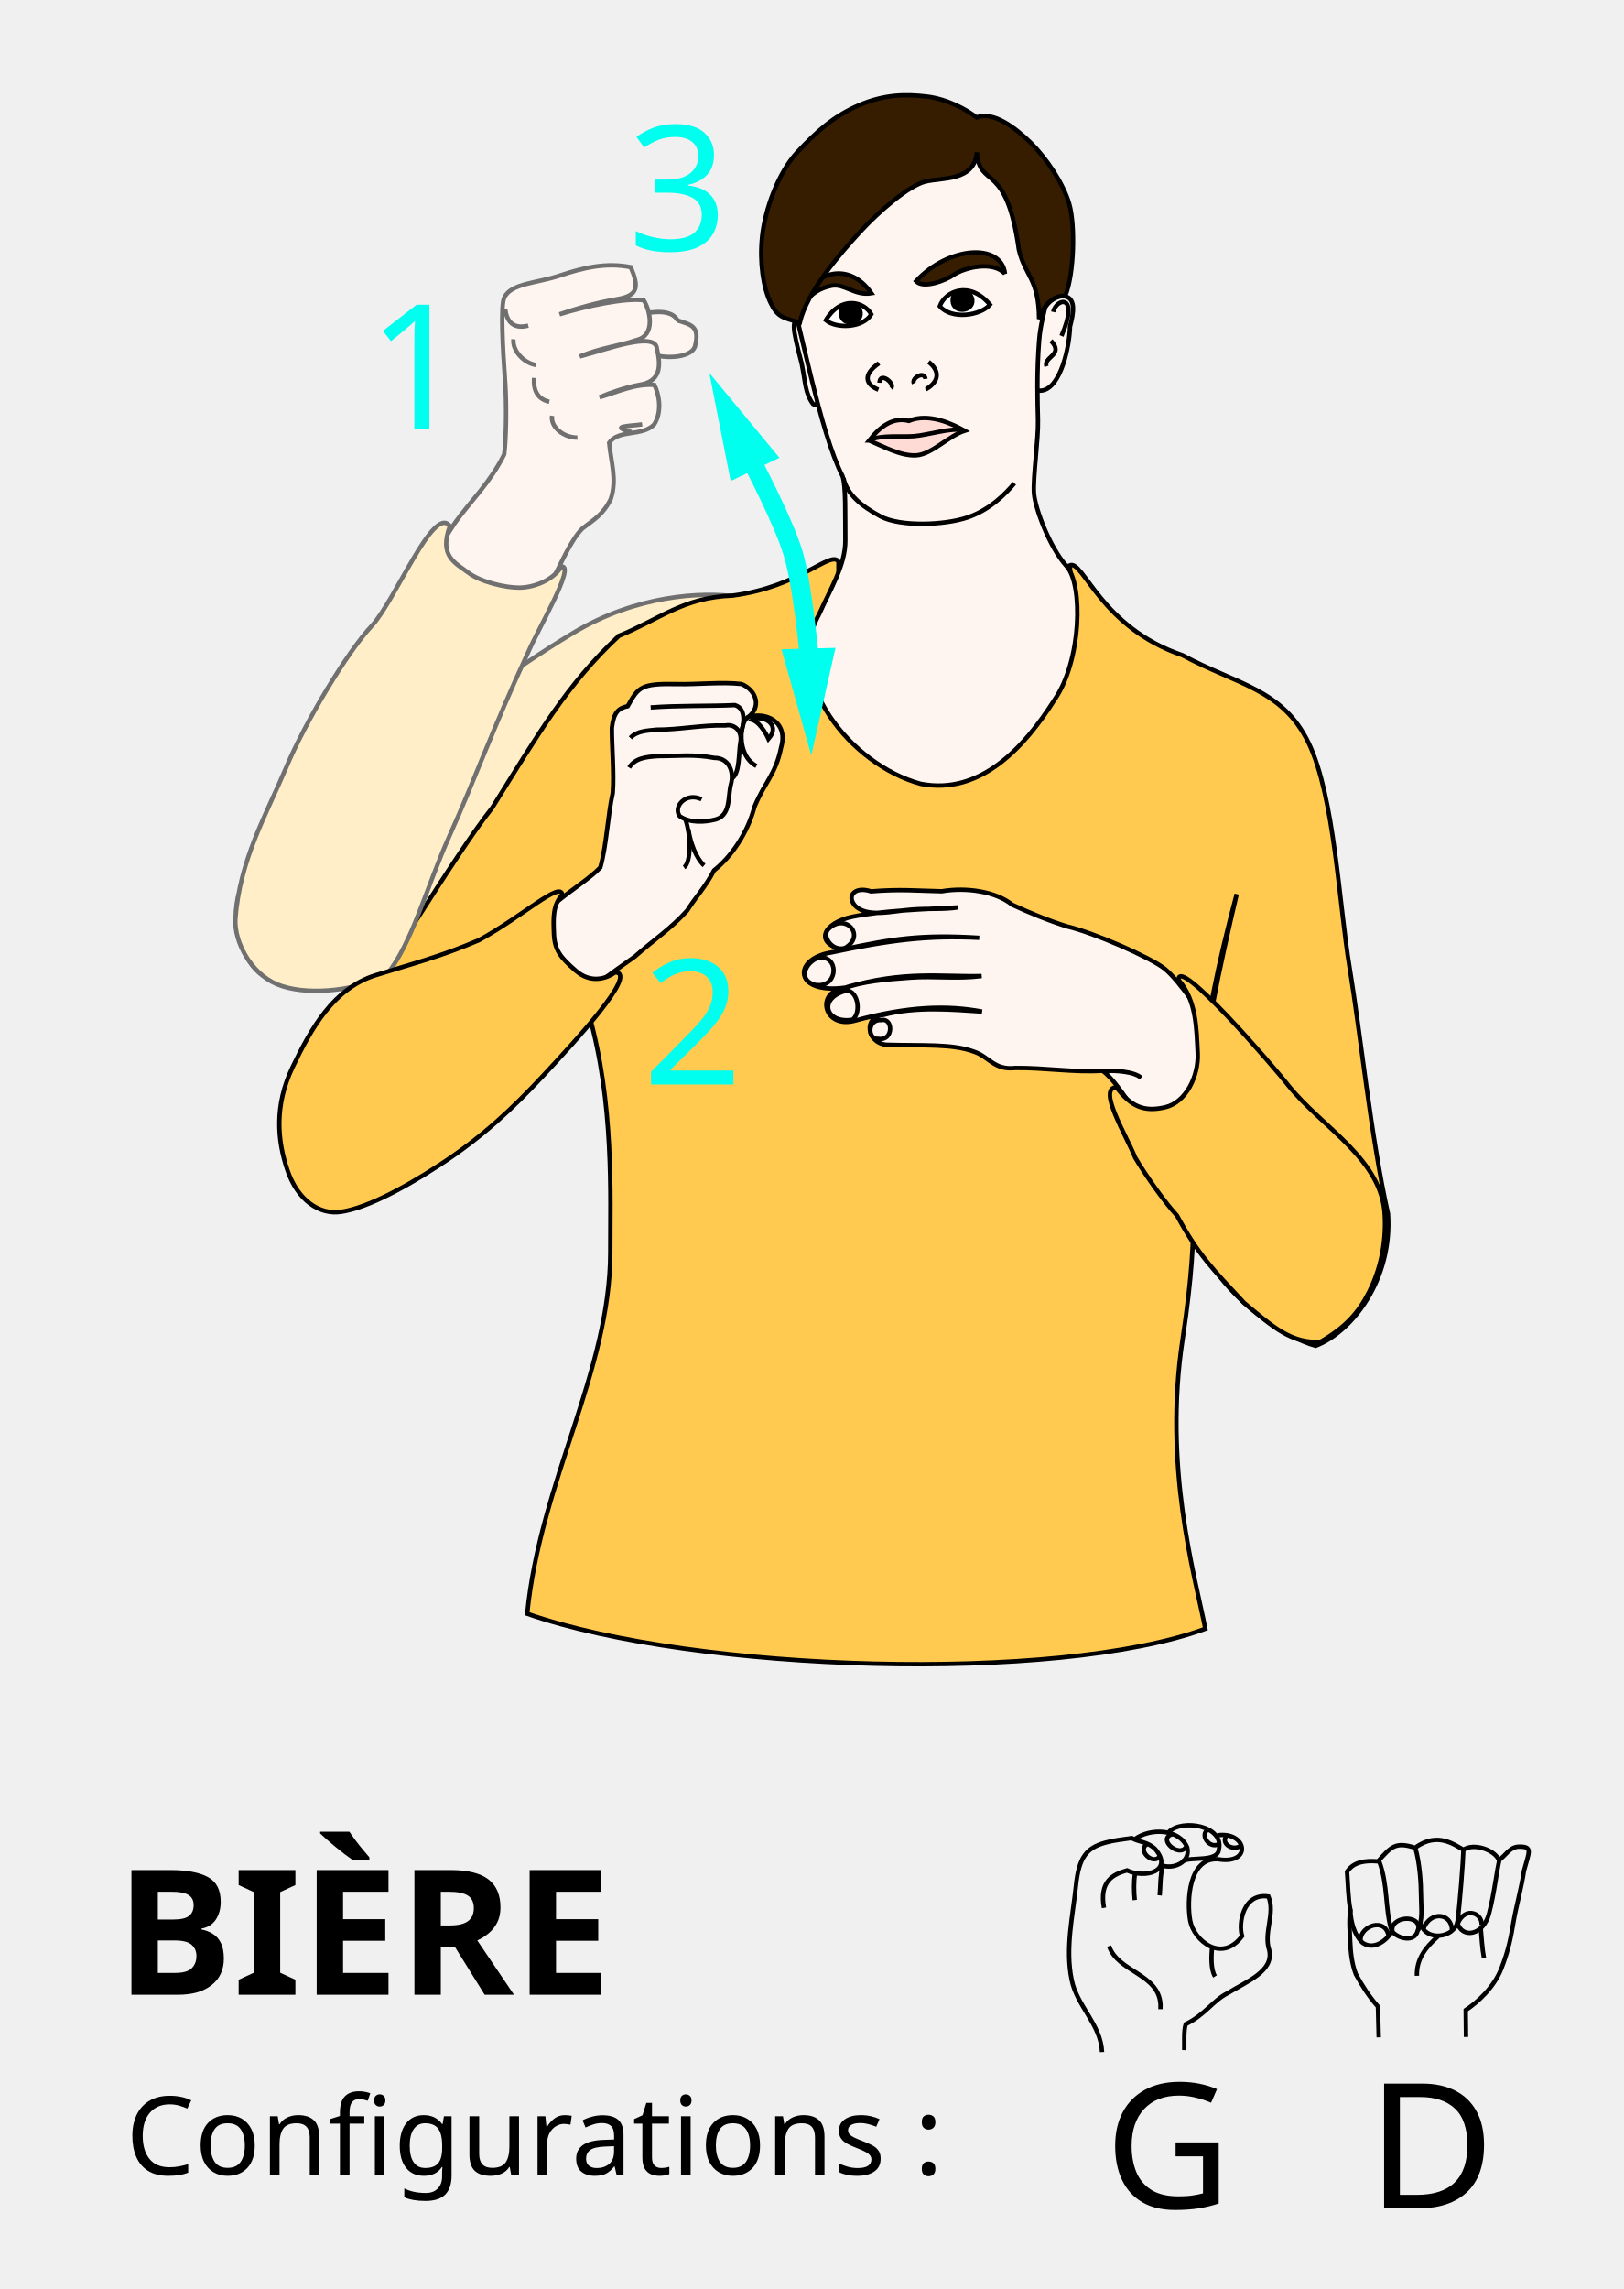
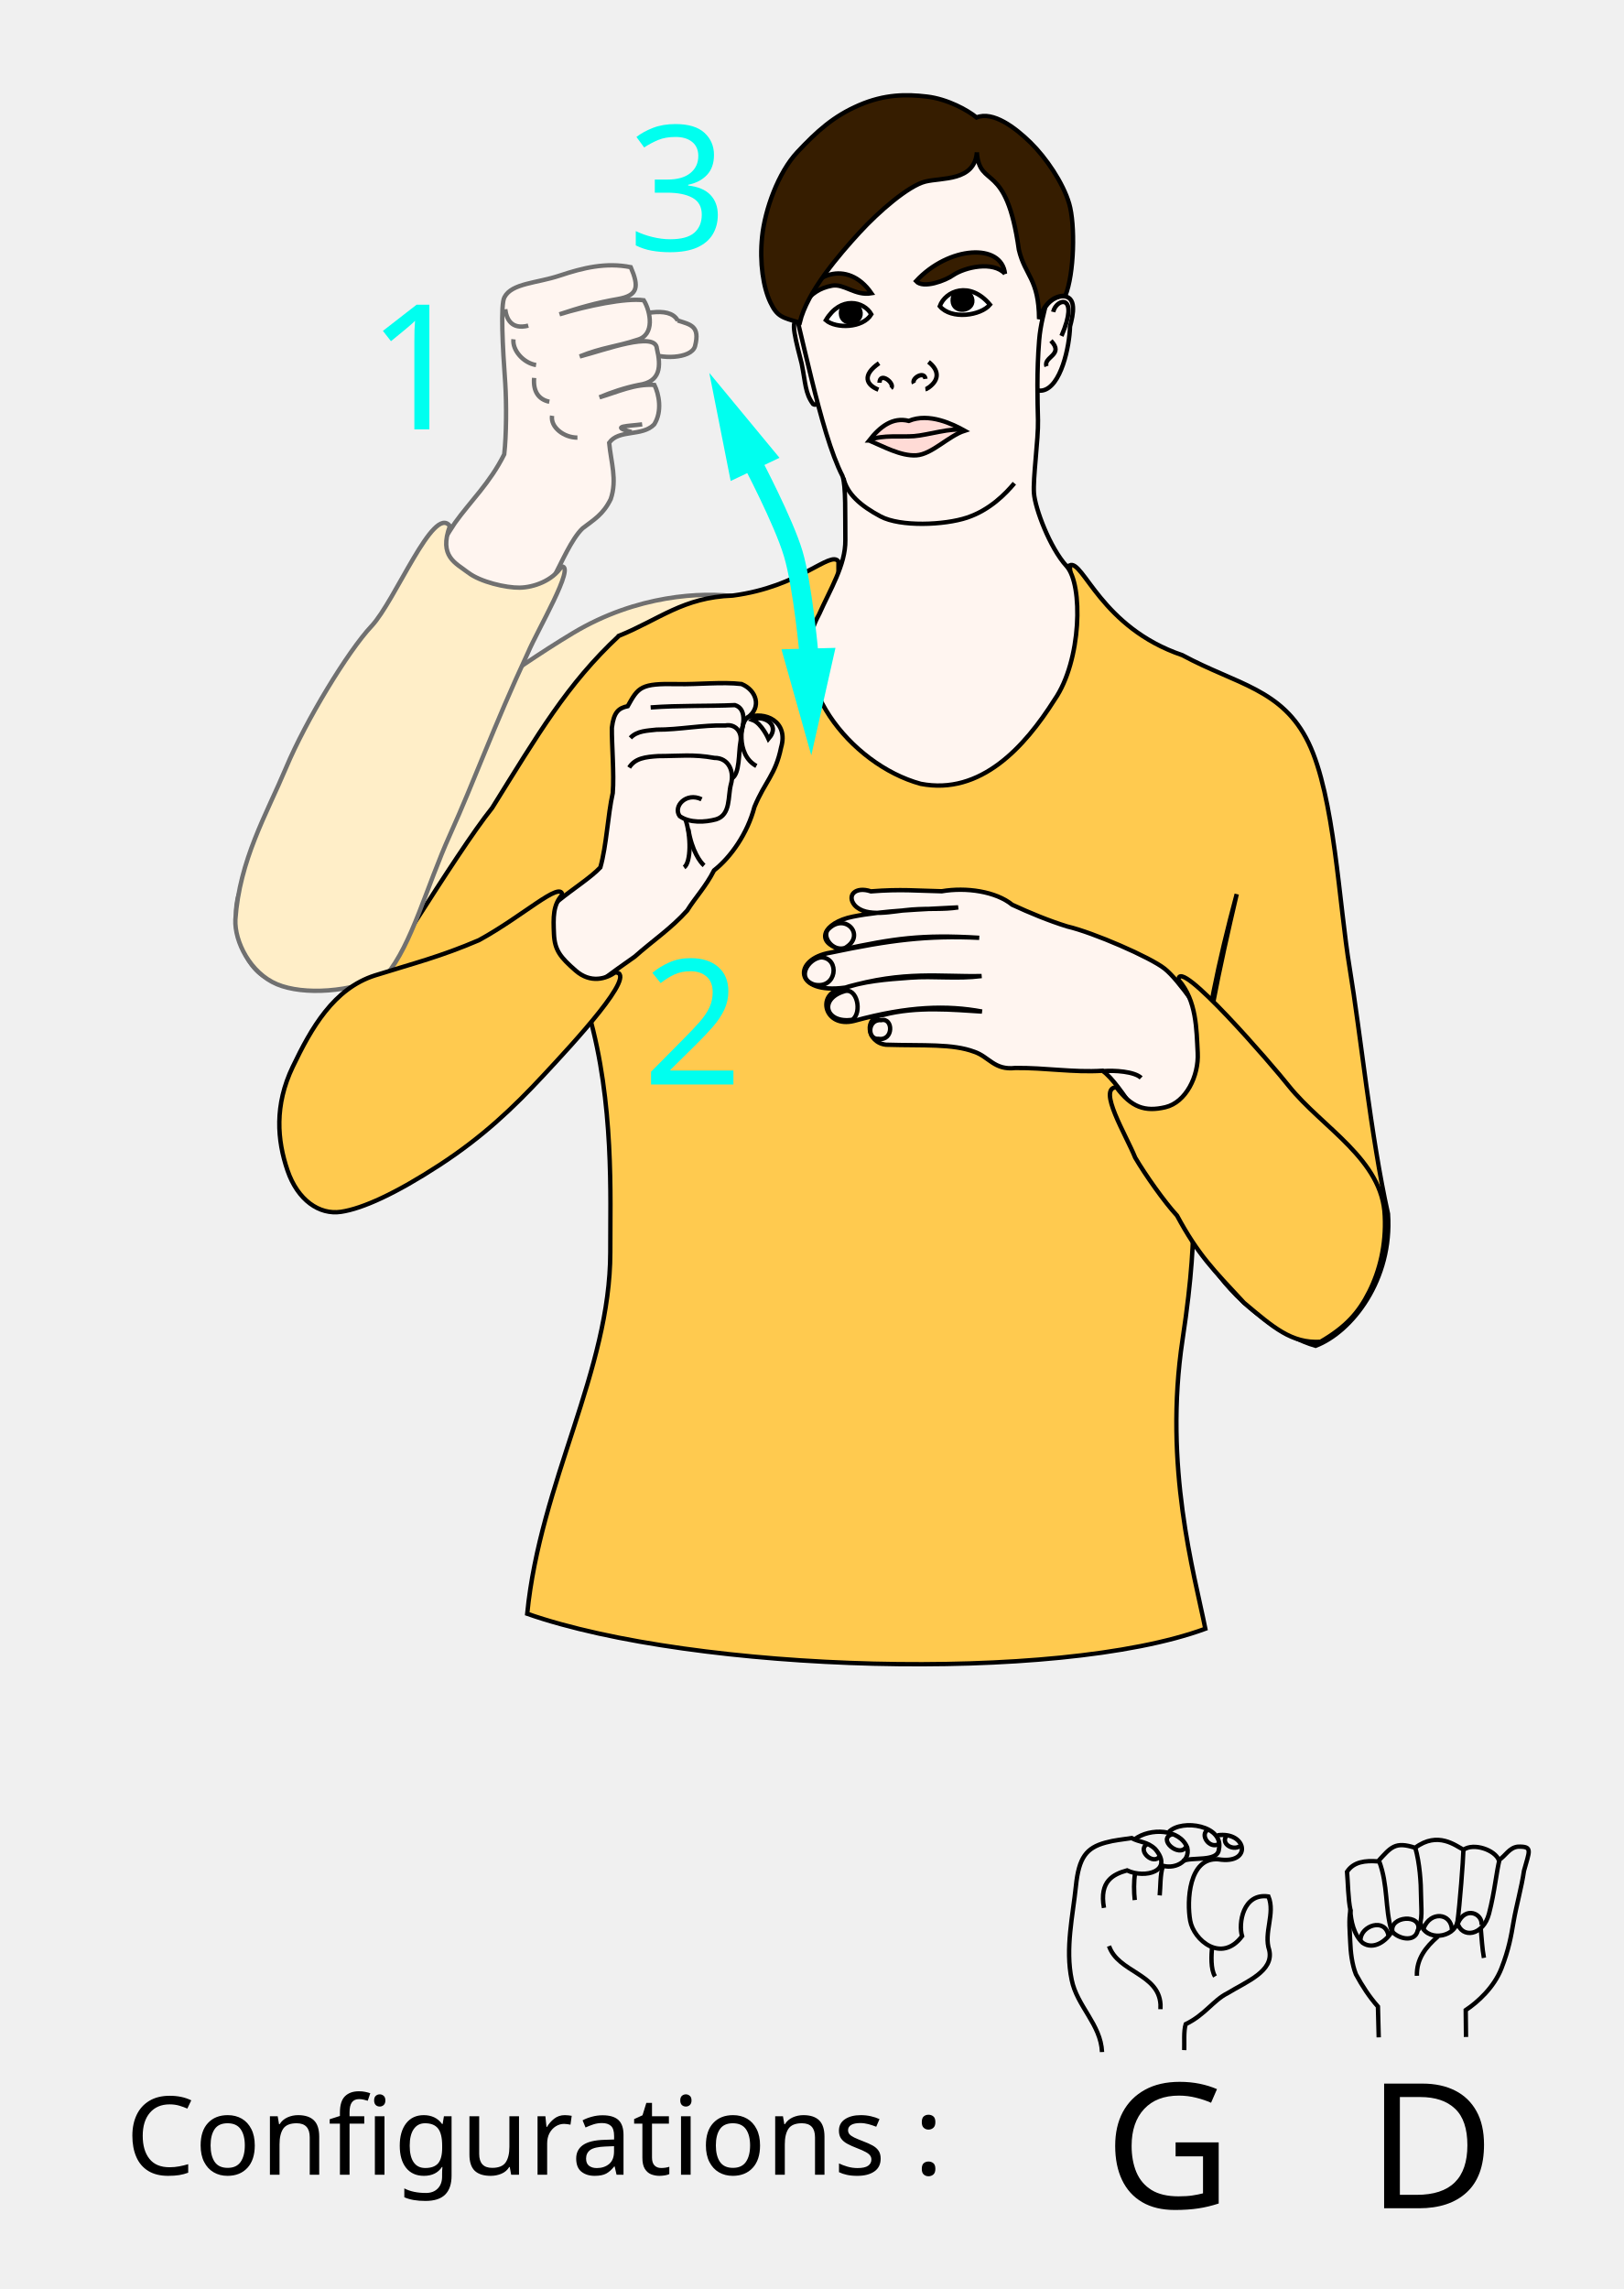
<svg xmlns="http://www.w3.org/2000/svg" width="105mm" height="148mm" viewBox="0 0 372.047 524.409" id="svg5316" version="1.1">
  <defs id="defs5318" />
  <g id="layer1" transform="translate(0,-527.9528)">
    <path id="path4870" d="m 131.334,672.958 c -14.632,8.758 -32.752,22.582 -46.223,31.695 -13.471,9.113 -24.714,13.809 -29.948,27.134 -2.672,5.583 -0.251,16.604 5.539,19.96 8.096,4.718 17.881,3.041 26.534,0.251 18.957,-7.726 31.867,-24.194 45.438,-38.774 7.422,-8.131 15.784,-15.297 23.539,-23.096 6.941,-6.697 12.859,-14.398 12.598,-25.501 -7.948,-1.091 -22.845,-0.427 -37.477,8.331 z" style="display:inline;fill:#ffeec8;fill-opacity:1;fill-rule:evenodd;stroke:#707070;stroke-width:1;stroke-linecap:butt;stroke-linejoin:miter;stroke-miterlimit:4;stroke-dasharray:none;stroke-opacity:1" />
    <path id="path4872" d="m 141.813,673.626 c 9.31,-3.773 14.701,-8.825 26.07,-9.223 15.553,-2.034 22.434,-10.443 24.242,-7.804 -0.492,21.407 14.825,31.628 25.709,31.303 10.884,-0.325 29.793,-8.647 27.283,-30.438 3.085,-1.374 7.098,14.255 25.809,20.592 12.387,6.696 22.931,7.708 28.901,20.054 5.97,12.345 6.96,36.732 9.439,51.658 2.479,14.926 4.806,38.389 8.776,56.262 1.043,15.066 -8.229,27.047 -16.584,30.249 -6.821,-1.907 -17.296,-8.905 -23.24,-17.681 -5.042,-12.929 -4.395,-19.752 -4.021,-34.347 1.372,-17.002 5.327,-35.012 9.183,-51.458 -4.293,16.007 -6.87,28.561 -8.794,44.361 -2.458,25.554 0.795,28.56 -3.616,57.667 -4.412,29.107 2.677,53.588 5.22,66.277 -33.96,12.494 -116.884,9.995 -155.388,-3.434 2.996,-30.231 19.018,-55.608 19.039,-82.808 -0.035,-12.821 0.92,-34.147 -4.949,-54.747 -5.747,7.527 -14.641,16.939 -24.641,24.026 -9.999,7.087 -22.047,23.169 -35.414,20.376 -13.367,-2.794 -7.568,-24.871 1.552,-36.74 9.167,-12.635 27.825,-44.041 36.382,-54.733 10.574,-16.965 17.181,-28.348 29.042,-39.411 z" style="display:inline;opacity:1;fill:#ffca4f;fill-opacity:1;fill-rule:evenodd;stroke:#000000;stroke-width:1;stroke-linecap:butt;stroke-linejoin:miter;stroke-miterlimit:4;stroke-dasharray:none;stroke-opacity:1" />
    <path id="path4874" d="m 282.284,770.956 c 5.734,10.502 -5.752,25.875 -14.757,21.253 -4,-2.943 -10.485,-15.851 -14.889,-18.945 -6.755,0.423 -13.043,-0.708 -19.994,-0.641 -4.809,0.559 -6.018,-2.567 -9.393,-3.708 -5.033,-1.88 -11.448,-1.356 -20.233,-1.618 -4.426,-0.485 -5.233,-6.374 -0.633,-6.821 7.649,-2.01 16.08,-1.185 22.623,-0.777 -7.88,-1.471 -16.824,-1.298 -29.319,2.145 -6.741,1.683 -8.657,-6.094 -3.049,-7.302 5.355,-1.836 10.251,-2.198 15.95,-2.611 5.481,-0.408 10.622,0.362 16.329,-0.367 -9.33,0.219 -17.747,-1.32 -31.218,2.642 -11.891,1.659 -12.122,-6.61 -3.329,-8.017 13.607,-2.862 22.025,-3.947 34.01,-3.385 -13.411,-0.827 -19.673,0.204 -31.375,2.682 -6.487,-1.478 -4.439,-6.148 2.419,-7.534 6.858,-1.386 15.911,-1.67 24.13,-2.12 -3.445,0.539 -6.264,0.182 -10.603,0.494 -4.339,0.312 -10.4,2.017 -13.127,-0.998 -1.838,-2.229 0.147,-4.364 3.741,-3.165 6.912,-0.55 10.539,-0.131 16.223,-0.022 5.594,-0.963 12.389,0.03 16.149,3.089 3.977,1.846 8.416,3.676 12.598,4.972 6.006,1.399 19.061,7.082 22.306,9.663 3.245,2.581 8.58,10.325 15.442,21.09 z" style="display:inline;fill:#fff5f0;fill-opacity:1;fill-rule:evenodd;stroke:#000000;stroke-width:1;stroke-linecap:butt;stroke-linejoin:miter;stroke-miterlimit:4;stroke-dasharray:none;stroke-opacity:1" />
    <path id="path4877" d="m 270.06,752.458 c 4.145,4.732 4.097,11.342 4.38,16.686 0.283,5.345 -2.719,11.365 -7.403,12.467 -4.684,1.101 -7.769,0.07 -11.229,-4.576 -4.42,0.191 2.235,10.978 4.308,16.129 2.282,3.891 6.682,10.141 9.587,13.285 4.824,8.938 8.226,12.316 15.329,19.954 6.712,5.645 10.885,9.337 17.538,8.958 5.751,-3.337 8.726,-6.621 11.158,-11.462 2.431,-4.841 3.895,-10.738 3.579,-17.346 -0.477,-12.974 -14.296,-20.212 -21.985,-29.795 -3.613,-4.599 -25.554,-30.031 -25.261,-24.299 z" style="display:inline;fill:#ffca4f;fill-opacity:1;fill-rule:evenodd;stroke:#000000;stroke-width:1;stroke-linecap:butt;stroke-linejoin:miter;stroke-miterlimit:4;stroke-dasharray:none;stroke-opacity:1" />
    <path id="path4879" d="m 155.281,601.371 c 2.939,0.967 5.182,1.212 3.973,5.909 -0.868,2.951 -8.18,3.034 -10.929,1.282 -2.422,-1.564 -4.524,-4.885 -5.442,-7.57 3.001,-0.789 10.41,-3.277 12.398,0.38 z" style="display:inline;fill:#fff5f0;fill-opacity:1;fill-rule:evenodd;stroke:#707070;stroke-width:1;stroke-linecap:butt;stroke-linejoin:miter;stroke-miterlimit:4;stroke-dasharray:none;stroke-opacity:1" />
    <path id="path4881" d="m 104.23,647.765 c 3.513,-4.925 8.048,-9.16 11.308,-15.731 0.505,-4.401 0.526,-11.727 0.237,-16.252 -0.585,-8.026 -1.126,-18.154 -0.179,-19.755 1.704,-3.214 7.384,-3.175 12.666,-4.942 5.282,-1.766 10.546,-3.059 16.27,-1.924 1.881,4.394 1.767,6.49 -2.98,7.304 -4.909,0.845 -8.954,2.019 -13.352,3.494 6.228,-1.92 15.164,-3.798 19.308,-3.218 1.572,2.56 2.646,8.021 -1.563,9.088 -4.631,1.545 -7.962,1.693 -13.096,3.784 5.803,-1.495 17.394,-5.87 17.668,-1.806 0.971,4.063 0.889,7.634 -4.168,8.332 -3.078,0.611 -6.386,1.722 -8.977,2.833 4.235,-1.233 8.087,-3.135 12.577,-2.83 1.03,2.066 1.859,6.03 -0.055,9.051 -2.788,2.849 -8.111,1.061 -10.31,4.202 0.393,4.369 1.872,8.461 0.36,12.889 -1.739,3.557 -3.835,4.7 -6.442,6.703 -2.542,2.418 -4.889,7.987 -6.602,11.188 -1.624,2.893 -5.435,10.474 -6.758,13.507 -5.658,0.833 -19.102,-3.709 -25.747,-8.732 2.391,-4.741 6.534,-12.227 9.837,-17.187 z" style="display:inline;fill:#fff5f0;fill-opacity:1;fill-rule:evenodd;stroke:#707070;stroke-width:1;stroke-linecap:butt;stroke-linejoin:miter;stroke-miterlimit:4;stroke-dasharray:none;stroke-opacity:1" />
    <path id="path4883" d="m 107.246,659.111 c 2.826,2.173 8.674,3.522 11.832,3.473 3.158,-0.049 7.492,-1.552 9.609,-4.842 3.254,-0.296 -5.512,14.544 -7.71,19.74 -7.87,16.901 -12.353,29.512 -17.813,41.576 -5.459,12.064 -8.715,25.189 -14.742,32.409 -7.994,3.823 -18.828,4.529 -24.944,1.979 -6.117,-2.551 -9.765,-9.779 -9.543,-14.832 0.951,-13.659 7.129,-24.112 11.639,-34.84 4.51,-10.728 14.108,-26.577 19.565,-32.393 5.457,-5.816 14.197,-27.947 17.946,-22.908 -2.572,6.989 1.336,8.464 4.162,10.637 z" style="display:inline;opacity:1;fill:#ffeec8;fill-opacity:1;fill-rule:evenodd;stroke:#707070;stroke-width:1;stroke-linecap:butt;stroke-linejoin:miter;stroke-miterlimit:4;stroke-dasharray:none;stroke-opacity:1" />
    <path id="path4885" d="m 115.775,598.799 c 0.263,2.225 1.404,4.748 5.274,3.754" style="display:inline;fill:none;fill-rule:evenodd;stroke:#707070;stroke-width:1;stroke-linecap:butt;stroke-linejoin:miter;stroke-miterlimit:4;stroke-dasharray:none;stroke-opacity:1" />
    <path id="path4887" d="m 117.652,605.682 c -0.287,2.482 2.251,5.427 5.185,5.9" style="display:inline;fill:none;fill-rule:evenodd;stroke:#707070;stroke-width:1;stroke-linecap:butt;stroke-linejoin:miter;stroke-miterlimit:4;stroke-dasharray:none;stroke-opacity:1" />
    <path id="path4889" d="m 122.39,614.531 c -0.273,3.124 1.059,4.96 3.486,5.453" style="display:inline;fill:none;fill-rule:evenodd;stroke:#707070;stroke-width:1;stroke-linecap:butt;stroke-linejoin:miter;stroke-miterlimit:4;stroke-dasharray:none;stroke-opacity:1" />
    <path id="path4891" d="m 126.502,623.202 c -0.414,2.612 2.714,5.027 5.81,5.006" style="display:inline;fill:none;fill-rule:evenodd;stroke:#707070;stroke-width:1;stroke-linecap:butt;stroke-linejoin:miter;stroke-miterlimit:4;stroke-dasharray:none;stroke-opacity:1" />
    <path id="path4893" d="m 144.726,626.935 c -5.382,-1.377 -0.478,-1.359 2.424,-1.766" style="display:inline;fill:none;fill-rule:evenodd;stroke:#707070;stroke-width:1;stroke-linecap:butt;stroke-linejoin:miter;stroke-miterlimit:4;stroke-dasharray:none;stroke-opacity:1" />
    <path id="path4895" d="m 188.18,747.273 c 4.353,0.201 3.59,7.388 -1.609,6.257 -4.278,-1.401 -1.354,-5.98 1.609,-6.257 z" style="display:inline;fill:#fff5f0;fill-opacity:1;fill-rule:evenodd;stroke:#000000;stroke-width:1;stroke-linecap:butt;stroke-linejoin:miter;stroke-miterlimit:4;stroke-dasharray:none;stroke-opacity:1" />
    <path id="path4897" d="m 193.454,755.05 c 2.925,-0.961 4.152,4.824 1.877,6.525 -6.173,0.95 -7.81,-4.742 -1.877,-6.525 z" style="display:inline;fill:#fff5f0;fill-opacity:1;fill-rule:evenodd;stroke:#000000;stroke-width:1;stroke-linecap:butt;stroke-linejoin:miter;stroke-miterlimit:4;stroke-dasharray:none;stroke-opacity:1" />
    <path id="path4899" d="m 201.946,761.665 c 2.746,-0.598 2.846,4.79 -0.626,4.291 -2.663,0.22 -2.616,-4.556 0.626,-4.291 z" style="display:inline;fill:#fff5f0;fill-opacity:1;fill-rule:evenodd;stroke:#000000;stroke-width:1;stroke-linecap:butt;stroke-linejoin:miter;stroke-miterlimit:4;stroke-dasharray:none;stroke-opacity:1" />
    <path id="path4901" d="m 193.633,745.128 c -2.945,0.945 -5.493,-2.801 -3.754,-4.38 3.863,-3.776 8.614,1.589 3.754,4.38 z" style="display:inline;fill:#fff5f0;fill-opacity:1;fill-rule:evenodd;stroke:#000000;stroke-width:1;stroke-linecap:butt;stroke-linejoin:miter;stroke-miterlimit:4;stroke-dasharray:none;stroke-opacity:1" />
    <path id="path4903" d="m 252.645,773.354 c 2.778,-0.23 7.308,0.078 8.834,1.54" style="display:inline;fill:none;fill-rule:evenodd;stroke:#000000;stroke-width:1;stroke-linecap:butt;stroke-linejoin:miter;stroke-miterlimit:4;stroke-dasharray:none;stroke-opacity:1" />
    <path id="path4905" d="m 183.264,601.928 c -2.753,-2.1 -0.557,5.31 0.433,9.336 0.897,4.466 0.785,6.794 2.606,9.256 2.365,1.455 0.426,-8.171 0.894,-5.9 -0.579,-4.678 -1.689,-9.209 -3.933,-12.693 z" style="display:inline;fill:#fff5f0;fill-opacity:1;fill-rule:evenodd;stroke:#000000;stroke-width:1;stroke-linecap:butt;stroke-linejoin:miter;stroke-miterlimit:4;stroke-dasharray:none;stroke-opacity:1" />
    <path id="path4907" d="m 236.718,605.324 c 1.203,-3.966 2.398,-8.9 6.593,-9.519 3.591,-0.087 2.584,4.252 1.873,6.949 -0.111,4.489 -2.068,13.927 -6.355,14.663 -4.287,0.737 -3.096,-9.211 -2.111,-12.094 z" style="display:inline;fill:#fff5f0;fill-opacity:1;fill-rule:evenodd;stroke:#000000;stroke-width:1;stroke-linecap:butt;stroke-linejoin:miter;stroke-miterlimit:4;stroke-dasharray:none;stroke-opacity:1" />
    <path id="path4909" d="m 187.658,668.76 c -8.314,14.782 7.15,34.369 23.308,38.766 13.729,2.672 23.823,-8.43 30.678,-19.279 6.173,-8.915 6.589,-26.38 2.74,-30.604 -3.849,-4.224 -7.191,-13.192 -7.461,-16.661 -0.271,-3.468 1.022,-12.366 0.919,-16.761 -0.103,-4.396 -0.322,-11.018 0.271,-18.337 0.593,-7.318 3.527,-11.414 3.481,-23.372 -0.046,-11.958 -7.646,-30.384 -32.925,-28.551 -25.279,1.833 -32.572,23.619 -28.802,36.347 3.77,12.728 7.965,36.569 13.189,46.717 0.802,2.252 0.577,9.011 0.644,14.688 0.068,5.677 -3.507,11.321 -6.043,17.048 z" style="display:inline;fill:#fff5f0;fill-opacity:1;fill-rule:evenodd;stroke:#000000;stroke-width:1;stroke-linecap:butt;stroke-linejoin:miter;stroke-miterlimit:4;stroke-dasharray:none;stroke-opacity:1" />
    <path id="path4915" d="m 184.255,597.375 c 1.75,-2.153 3.507,-3.409 6.335,-3.967 2.828,-0.559 5.34,2.382 9.086,1.731 -5.539,-8.051 -14.378,-4.177 -15.421,2.237 z" style="display:inline;fill:#361d00;fill-opacity:1;fill-rule:evenodd;stroke:#000000;stroke-width:1;stroke-linecap:butt;stroke-linejoin:miter;stroke-miterlimit:4;stroke-dasharray:none;stroke-opacity:1" />
    <path id="path4911" d="m 223.835,562.851 c -0.515,6.698 -8.012,5.746 -11.823,6.704 -3.811,0.958 -10.6,6.785 -15.12,11.72 -4.52,4.936 -11.961,13.508 -13.634,20.584 -4.048,-1.161 -5.163,-1.32 -6.751,-4.666 -1.588,-3.346 -2.506,-8.995 -1.87,-15.075 0.636,-6.08 3.647,-14.614 8.09,-19.343 4.443,-4.729 8.246,-8.195 14.123,-10.727 5.878,-2.531 10.818,-2.527 15.555,-1.968 4.737,0.559 9.369,3.139 11.362,4.782 3.77,-1.525 8.875,2.32 12.397,5.782 3.522,3.461 7.415,9.159 8.829,13.972 1.414,4.813 1.157,16.073 -0.889,21.101 -2.561,-0.105 -4.828,1.744 -6.015,5.332 -0.056,-9.279 -3.186,-9.815 -4.627,-15.886 -2.895,-20.664 -8.959,-13.7 -9.627,-22.311 z" style="display:inline;fill:#361d00;fill-opacity:1;fill-rule:evenodd;stroke:#000000;stroke-width:1;stroke-linecap:butt;stroke-linejoin:miter;stroke-miterlimit:4;stroke-dasharray:none;stroke-opacity:1" />
    <path id="path4913" d="m 230.282,590.665 c -2.698,-2.953 -9.129,-1.549 -11.956,0.367 -1.618,1.161 -6.771,3.167 -8.424,1.332 7.474,-8.068 19.601,-8.804 20.381,-1.698 z" style="display:inline;fill:#361d00;fill-opacity:1;fill-rule:evenodd;stroke:#000000;stroke-width:1;stroke-linecap:butt;stroke-linejoin:miter;stroke-miterlimit:4;stroke-dasharray:none;stroke-opacity:1" />
    <path id="path4917" d="m 215.339,598.099 c 1.271,-3.49 6.841,-5.901 11.498,-0.352 -2.111,2.525 -8.851,3.516 -11.498,0.352 z" style="display:inline;fill:#ffffff;fill-opacity:1;fill-rule:evenodd;stroke:#000000;stroke-width:1;stroke-linecap:butt;stroke-linejoin:miter;stroke-miterlimit:4;stroke-dasharray:none;stroke-opacity:1" />
    <path id="path4919" d="m 218.291,596.83 c 0.064,3.037 4.733,2.532 4.503,-0.113 -0.23,-2.644 -4.567,-2.925 -4.503,0.113 z" style="display:inline;fill:#000000;fill-opacity:1;fill-rule:evenodd;stroke:#000000;stroke-width:1;stroke-linecap:butt;stroke-linejoin:miter;stroke-miterlimit:4;stroke-dasharray:none;stroke-opacity:1" />
    <path id="path4921" d="m 201.425,611.161 c -4.006,2.783 -2.901,4.989 -0.148,6.068" style="display:inline;fill:none;fill-rule:evenodd;stroke:#000000;stroke-width:1;stroke-linecap:butt;stroke-linejoin:miter;stroke-miterlimit:4;stroke-dasharray:none;stroke-opacity:1" />
    <path id="path4923" d="m 212.762,610.866 c 2.308,1.794 2.667,3.997 0,5.9 -0.267,0.034 -0.272,0.303 -0.715,0.358" style="display:inline;fill:none;fill-rule:evenodd;stroke:#000000;stroke-width:1;stroke-linecap:butt;stroke-linejoin:miter;stroke-miterlimit:4;stroke-dasharray:none;stroke-opacity:1" />
    <path id="path4925" d="m 201.53,615.641 c 0.059,-2.729 3.737,0.281 2.629,1.251" style="display:inline;fill:none;fill-rule:evenodd;stroke:#000000;stroke-width:1;stroke-linecap:butt;stroke-linejoin:miter;stroke-miterlimit:4;stroke-dasharray:none;stroke-opacity:1" />
    <path id="path4927" d="m 209.409,615.778 c -0.64,-1.152 2.391,-2.968 2.649,-1.02" style="display:inline;fill:none;fill-rule:evenodd;stroke:#000000;stroke-width:1;stroke-linecap:butt;stroke-linejoin:miter;stroke-miterlimit:4;stroke-dasharray:none;stroke-opacity:1" />
    <path id="path4929" d="m 199.153,628.871 c 2.483,-3.181 5.41,-5.424 9.087,-4.491 4.635,-1.94 10.124,0.759 12.8,2.252 -3.714,1.191 -7.486,5.401 -11.062,5.634 -3.576,0.233 -7.649,-2.081 -10.824,-3.395 z" style="display:inline;fill:#ffdbd6;fill-opacity:1;fill-rule:evenodd;stroke:#000000;stroke-width:1;stroke-linecap:butt;stroke-linejoin:miter;stroke-miterlimit:4;stroke-dasharray:none;stroke-opacity:1" />
    <path id="path4931" d="m 199.446,628.692 c 2.844,-1.126 6.915,-0.595 9.993,-0.818 3.078,-0.223 8.971,-2.081 11.023,-1.306" style="display:inline;fill:none;fill-rule:evenodd;stroke:#000000;stroke-width:1;stroke-linecap:butt;stroke-linejoin:miter;stroke-miterlimit:4;stroke-dasharray:none;stroke-opacity:1" />
    <path id="path4933" d="m 239.79,611.887 c -0.799,-2.208 4.172,-2.622 1.015,-5.871" style="display:inline;fill:#fff5f0;fill-opacity:1;fill-rule:evenodd;stroke:#000000;stroke-width:1;stroke-linecap:butt;stroke-linejoin:miter;stroke-miterlimit:4;stroke-dasharray:none;stroke-opacity:1" />
    <path id="path4935" d="m 193.275,637.467 c 0.776,3.645 3.967,6.386 8.492,8.797 4.525,2.411 14.627,2.018 19.844,0.268 5.217,-1.75 8.815,-5.466 10.816,-7.866" style="display:inline;fill:none;fill-rule:evenodd;stroke:#000000;stroke-width:1;stroke-linecap:butt;stroke-linejoin:miter;stroke-miterlimit:4;stroke-dasharray:none;stroke-opacity:1" />
    <path style="display:inline;fill:#ffffff;fill-opacity:1;fill-rule:evenodd;stroke:#000000;stroke-width:1;stroke-linecap:butt;stroke-linejoin:miter;stroke-miterlimit:4;stroke-dasharray:none;stroke-opacity:1" d="m 199.649,599.954 c -1.653,-2.96 -7.022,-4.322 -10.412,1.355 2.269,1.968 8.487,1.881 10.412,-1.355 z" id="path4937" />
    <path style="display:inline;fill:#000000;fill-opacity:1;fill-rule:evenodd;stroke:#000000;stroke-width:1;stroke-linecap:butt;stroke-linejoin:miter;stroke-miterlimit:4;stroke-dasharray:none;stroke-opacity:1" d="m 192.692,599.737 c 0.064,3.037 4.733,2.532 4.503,-0.113 -0.23,-2.644 -4.567,-2.925 -4.503,0.113 z" id="path4939" />
    <path id="path4941" d="m 241.323,599.412 c 0.772,-3.267 6.117,-4.233 1.903,5.508" style="display:inline;fill:none;fill-rule:evenodd;stroke:#000000;stroke-width:1;stroke-linecap:butt;stroke-linejoin:miter;stroke-miterlimit:4;stroke-dasharray:none;stroke-opacity:1" />
    <g transform="matrix(0.3535324,0,0,0.3535324,-115.856,335.4024)" id="g4943" style="display:inline;stroke-width:2.829;stroke-miterlimit:4;stroke-dasharray:none">
      <path id="path4945" d="m 689.007,1201.825 c 13.915,-11.096 36.431,-27.791 50.175,-37.292 11.681,-10.4 23.489,-18.183 33.932,-29.856 5.391,-8.617 11.977,-15.347 17.391,-25.991 10.944,-8.59 21.716,-24.008 26.188,-41.121 6.926,-16.743 13.623,-20.679 17.278,-38.541 4.998,-17.102 -10.792,-23.694 -21.72,-19.399 9.3,-6.578 5.794,-17.712 -3.926,-21.717 -12.621,-1.474 -28.78,0.374 -41.509,0.051 -23.898,-0.508 -25.329,1.92 -32.256,14.308 -5.976,1.276 -9.04,3.857 -10.276,14.002 -0.147,10.055 1.572,30.082 0.575,42.272 -3.256,14.57 -3.982,33.808 -8.039,48.216 -6.024,6.432 -17.509,13.738 -26.83,21.293 -9.321,7.556 -23.363,19.373 -33.203,28.768 -0.799,19.076 17.046,42.298 32.22,45.008 z" style="fill:#fff5f0;fill-opacity:1;fill-rule:evenodd;stroke:#000000;stroke-width:2.829;stroke-linecap:butt;stroke-linejoin:miter;stroke-miterlimit:4;stroke-dasharray:none;stroke-opacity:1" />
      <path id="path4947" d="m 692.167,1124.455 c -6.158,6.609 -5.864,14.854 -5.418,25.418 0.447,10.564 4.219,15.141 14.038,23.728 9.819,8.587 19.902,5.221 25.64,1.17 15.451,0.168 -27.38,46.214 -46.691,66.943 -19.311,20.729 -39.065,39.609 -67.17,57.916 -28.106,18.308 -49.814,28.242 -63.855,30.317 -14.041,2.075 -28.081,-7.515 -34.689,-26.921 -6.608,-19.407 -8.583,-41.995 3.428,-67.053 12.011,-25.058 26.464,-50.665 53.311,-59.234 25.735,-8.028 42.406,-12.147 67.372,-22.825 28.746,-15.731 52.803,-38.495 54.034,-29.459 z" style="fill:#ffca4f;fill-opacity:1;fill-rule:evenodd;stroke:#000000;stroke-width:2.829;stroke-linecap:butt;stroke-linejoin:miter;stroke-miterlimit:4;stroke-dasharray:none;stroke-opacity:1" />
      <path id="path4949" d="m 782.429,1062.612 c -10.018,-4.862 -18.695,4.678 -14.191,10.915 6.539,4.597 16.532,4.003 23.59,2.08 9.68,-2.963 7.54,-14.965 9.625,-22.726 2.313,-8.053 -1.344,-17.192 -10.691,-17.09 -13.908,-2.511 -22.395,-1.18 -36.418,-1.169 -8.308,0.531 -15.015,1.346 -18.842,7.422" style="fill:none;fill-rule:evenodd;stroke:#000000;stroke-width:2.829;stroke-linecap:butt;stroke-linejoin:miter;stroke-miterlimit:4;stroke-dasharray:none;stroke-opacity:1" />
      <path id="path4951" d="m 802.028,1049.107 c 5.295,-2.984 4.333,-16.846 5.597,-23.54 1.264,-6.694 -3.396,-12.007 -9.816,-10.778 -14.925,-0.445 -29.679,2.758 -44.588,2.7 -5.852,0.686 -12.595,0.672 -16.933,5.322" style="fill:none;fill-rule:evenodd;stroke:#000000;stroke-width:2.829;stroke-linecap:butt;stroke-linejoin:miter;stroke-miterlimit:4;stroke-dasharray:none;stroke-opacity:1" />
      <path id="path4953" d="m 749.436,1003.089 c 18.389,-1.391 37.651,-0.734 54.614,-1.517 7.628,2.335 5.747,12.541 3.869,18.55" style="fill:none;fill-rule:evenodd;stroke:#000000;stroke-width:2.829;stroke-linecap:butt;stroke-linejoin:miter;stroke-miterlimit:4;stroke-dasharray:none;stroke-opacity:1" />
      <path id="path4955" d="m 812.678,1009.395 c -5.206,1.916 -8.272,24.399 5.279,31.621" style="fill:none;fill-rule:evenodd;stroke:#000000;stroke-width:2.829;stroke-linecap:butt;stroke-linejoin:miter;stroke-miterlimit:4;stroke-dasharray:none;stroke-opacity:1" />
      <path id="path4957" d="m 815.429,1011.18 c 5.902,2.086 10.367,12.298 10.367,12.298 8.891,-10.253 -5.325,-15.89 -10.367,-12.298 z" style="fill:#fff5f0;fill-opacity:1;fill-rule:evenodd;stroke:#000000;stroke-width:2.829;stroke-linecap:butt;stroke-linejoin:miter;stroke-miterlimit:4;stroke-dasharray:none;stroke-opacity:1" />
      <path id="path4959" d="m 771.916,1075.443 c 3.792,10.83 3.745,28.172 -0.833,31.292" style="fill:none;fill-rule:evenodd;stroke:#000000;stroke-width:2.829;stroke-linecap:butt;stroke-linejoin:miter;stroke-miterlimit:4;stroke-dasharray:none;stroke-opacity:1" />
      <path id="path4961" d="m 773.842,1082.007 c 2.253,14.134 7.849,21.501 10.211,23.492" style="fill:none;fill-rule:evenodd;stroke:#000000;stroke-width:2.829;stroke-linecap:butt;stroke-linejoin:miter;stroke-miterlimit:4;stroke-dasharray:none;stroke-opacity:1" />
    </g>
    <g transform="matrix(0.2397422,0.9708366,-0.9708366,0.2397422,695.9877,-190.5718)" id="g5193" style="display:inline;opacity:1">
      <path id="path5195" d="m 674.482,703.836 c 0,0 15.198,-3.786 22.868,-4.141 7.67,-0.355 23.153,2.013 23.153,2.013 l 0.204,4.415 c 0,0 -15.483,-2.368 -23.153,-2.013 -7.67,0.355 -22.868,4.141 -22.868,4.141 z" style="opacity:1;fill:#00ffef;fill-opacity:1;stroke:none;stroke-width:0.2;stroke-miterlimit:4;stroke-dasharray:none;stroke-opacity:1" />
      <path transform="matrix(0.8251043,0.1807121,-0.07919793,0.3616058,464.9307,353.3161)" d="m 383.025,794.349 0,-16.726 0,-16.726 14.485,8.363 14.485,8.363 -14.485,8.363 z" id="path5197" style="opacity:1;fill:#00ffef;fill-opacity:1;stroke:none;stroke-width:0.2;stroke-miterlimit:4;stroke-dasharray:none;stroke-opacity:1" />
      <path style="opacity:1;fill:#00ffef;fill-opacity:1;stroke:none;stroke-width:0.2;stroke-miterlimit:4;stroke-dasharray:none;stroke-opacity:1" id="path5199" d="m 383.025,794.349 0,-16.726 0,-16.726 14.485,8.363 14.485,8.363 -14.485,8.363 z" transform="matrix(-0.8276589,0.1686261,-0.07390116,-0.3627253,1051.074,923.2349)" />
    </g>
    <text id="text5211" y="776.416" x="147.254" style="font-style:normal;font-weight:normal;font-size:40px;line-height:125%;font-family:sans-serif;letter-spacing:0px;word-spacing:0px;display:inline;opacity:1;fill:#000000;fill-opacity:1;stroke:none;stroke-width:1px;stroke-linecap:butt;stroke-linejoin:miter;stroke-opacity:1" xml:space="preserve">
      <tspan style="fill:#00ffef;fill-opacity:1" y="776.416" x="147.254" id="tspan5213">2</tspan>
    </text>
    <text xml:space="preserve" style="font-style:normal;font-weight:normal;font-size:40px;line-height:125%;font-family:sans-serif;letter-spacing:0px;word-spacing:0px;display:inline;fill:#00ffef;fill-opacity:1;stroke:none;stroke-width:1px;stroke-linecap:butt;stroke-linejoin:miter;stroke-opacity:1" x="84.178" y="626.32" id="text5215">
      <tspan id="tspan5217" x="84.178" y="626.32">1</tspan>
    </text>
    <text xml:space="preserve" style="font-style:normal;font-weight:normal;font-size:40px;line-height:125%;font-family:sans-serif;letter-spacing:0px;word-spacing:0px;display:inline;fill:#00ffef;fill-opacity:1;stroke:none;stroke-width:1px;stroke-linecap:butt;stroke-linejoin:miter;stroke-opacity:1" x="143.882" y="585.332" id="text5219">
      <tspan id="tspan5221" x="143.882" y="585.332">3</tspan>
    </text>
-     <text xml:space="preserve" style="font-style:normal;font-weight:normal;font-size:40px;line-height:125%;font-family:sans-serif;letter-spacing:0px;word-spacing:0px;fill:#000000;fill-opacity:1;stroke:none;stroke-width:1px;stroke-linecap:butt;stroke-linejoin:miter;stroke-opacity:1" x="26.527" y="984.944" id="text5980">
-       <tspan id="tspan5982" x="26.527" y="984.944" style="font-style:normal;font-variant:normal;font-weight:bold;font-stretch:normal;font-family:sans-serif;-inkscape-font-specification:'sans-serif Bold'">BIÈRE</tspan>
-     </text>
    <text xml:space="preserve" style="font-style:normal;font-weight:normal;font-size:40px;line-height:125%;font-family:sans-serif;letter-spacing:0px;word-spacing:0px;fill:#000000;fill-opacity:1;stroke:none;stroke-width:1px;stroke-linecap:butt;stroke-linejoin:miter;stroke-opacity:1" x="28.795" y="1026.185" id="text5984">
      <tspan id="tspan5986" x="28.795" y="1026.185" style="font-size:25px">Configurations : </tspan>
    </text>
    <g id="g6216" transform="translate(-133.7251,-34.97093)">
      <path id="path6047" d="m 449.643,1029.684 -0.179,-7.053 c -1.989,-2.25 -3.616,-4.761 -5.044,-7.393 -0.939,-2.378 -1.219,-5.139 -1.307,-7.46 -0.088,-2.321 -0.379,-5.106 0.068,-7.196 -0.56,-2.456 -0.589,-6.619 -0.798,-8.84 1.528,-2.313 4.188,-2.6 7.088,-2.375 2.969,-3.246 3.895,-4.628 8.517,-3.113 5.229,-3.912 9.344,-0.417 11.083,0.437 2.409,-1.643 7.198,0.08 8.103,2.374 1.518,-0.933 2.348,-2.869 4.388,-3.07 3.497,-0.094 2.565,1.037 1.365,5.532 -0.54,3.749 -1.788,8.143 -2.374,11.589 -0.586,3.446 -1.098,6.401 -2.792,10.755 -1.694,4.354 -5.399,7.724 -8.183,9.571 l 0.065,6.154" style="fill:none;fill-rule:evenodd;stroke:#000000;stroke-width:1px;stroke-linecap:butt;stroke-linejoin:miter;stroke-opacity:1" />
      <path id="path6049" d="m 473.75,1011.469 c -0.407,-2.179 -0.503,-4.407 -0.714,-6.607" style="fill:none;fill-rule:evenodd;stroke:#000000;stroke-width:1px;stroke-linecap:butt;stroke-linejoin:miter;stroke-opacity:1" />
      <path id="path6051" d="m 477.374,988.758 c -0.79,3.018 -1.128,7.459 -2.458,12.578 -1.33,5.119 -6.274,5.788 -7.246,2.048 0.561,-4.156 1.323,-14.205 1.38,-16.676" style="fill:none;fill-rule:evenodd;stroke:#000000;stroke-width:1px;stroke-linecap:butt;stroke-linejoin:miter;stroke-opacity:1" />
      <path id="path6053" d="m 458.014,986.215 c 1.03,3.539 1.312,8.1 1.322,11.042 0.011,2.942 0.482,5.31 -0.753,7.933 -0.648,2.904 -4.637,1.896 -5.995,0.082 -1.545,-5.13 -0.783,-10.506 -2.852,-15.967" style="fill:none;fill-rule:evenodd;stroke:#000000;stroke-width:1px;stroke-linecap:butt;stroke-linejoin:miter;stroke-opacity:1" />
      <path id="path6057" d="m 443.129,1000.398 c 0.114,2.622 0.796,5.768 2.837,7.634 2.549,1.748 5.491,-0.541 6.587,-2.47" style="fill:none;fill-rule:evenodd;stroke:#000000;stroke-width:1px;stroke-linecap:butt;stroke-linejoin:miter;stroke-opacity:1" />
      <path id="path6059" d="m 458.393,1015.577 c -0.124,-3.872 2.043,-6.606 4.83,-9.022" style="fill:none;fill-rule:evenodd;stroke:#000000;stroke-width:1px;stroke-linecap:butt;stroke-linejoin:miter;stroke-opacity:1" />
      <path id="path6061" d="m 459.214,1003.468 c 1.031,4.326 7.669,3.551 8.495,-0.287" style="fill:none;fill-rule:evenodd;stroke:#000000;stroke-width:1px;stroke-linecap:butt;stroke-linejoin:miter;stroke-opacity:1" />
      <path id="path6063" d="m 445.471,1007.33 c 0.063,-3.239 5.67,-5.192 6.414,-0.932" style="fill:none;fill-rule:evenodd;stroke:#000000;stroke-width:1px;stroke-linecap:butt;stroke-linejoin:miter;stroke-opacity:1" />
      <path id="path6065" d="m 452.783,1005.472 c -0.727,-3.584 6.76,-4.219 5.925,-0.305" style="fill:none;fill-rule:evenodd;stroke:#000000;stroke-width:1px;stroke-linecap:butt;stroke-linejoin:miter;stroke-opacity:1" />
      <path id="path6067" d="m 459.915,1004.736 c 1.552,-4.045 6.358,-3.591 6.513,0.305" style="fill:none;fill-rule:evenodd;stroke:#000000;stroke-width:1px;stroke-linecap:butt;stroke-linejoin:miter;stroke-opacity:1" />
      <path id="path6069" d="m 467.77,1003.569 c 1.693,-4.004 5.727,-2.296 5.444,0.4" style="fill:none;fill-rule:evenodd;stroke:#000000;stroke-width:1px;stroke-linecap:butt;stroke-linejoin:miter;stroke-opacity:1" />
    </g>
    <g id="g6202" transform="translate(-66.41293,-6.249098)">
      <path id="path6029" d="m 318.929,1004.327 c -0.263,-6.327 -5.752,-10.529 -6.95,-16.539 -1.517,-7.248 0.291,-14.837 0.963,-21.46 0.671,-6.623 2.419,-8.779 6.768,-9.981 2.174,-0.601 3.775,-0.684 6,-1.043 1.852,1.021 3.533,0.751 5.384,2.483 4.361,5.084 -2.297,6.89 -6.437,4.919 -3.123,0.881 -6.406,2.416 -5.282,8.585" style="fill:none;fill-rule:evenodd;stroke:#000000;stroke-width:1px;stroke-linecap:butt;stroke-linejoin:miter;stroke-opacity:1" />
      <path id="path6031" d="m 326.438,955.557 c 3.517,-2.633 10.3,-2.382 12.016,1.913 0.817,3.365 -3.216,5.2 -6.112,3.989" style="fill:none;fill-rule:evenodd;stroke:#000000;stroke-width:1px;stroke-linecap:butt;stroke-linejoin:miter;stroke-opacity:1" />
      <path id="path6033" d="m 326.518,963.344 c -0.34,1.828 -0.283,4.325 -0.089,6.161" style="fill:none;fill-rule:evenodd;stroke:#000000;stroke-width:1px;stroke-linecap:butt;stroke-linejoin:miter;stroke-opacity:1" />
      <path id="path6035" d="m 334.253,953.886 c 2.992,-3.025 12.712,-1.48 11.45,4.029 -0.266,2.964 -6.432,1.617 -8.207,2.661" style="fill:none;fill-rule:evenodd;stroke:#000000;stroke-width:1px;stroke-linecap:butt;stroke-linejoin:miter;stroke-opacity:1" />
      <path id="path6037" d="m 345.366,954.673 c 6.774,-1.004 8.115,6.784 0.184,5.489 -6.78,-0.471 -7.216,9.602 -6.417,14.061 0.8,4.46 7.157,9.86 11.89,3.546 -0.895,-2.858 0.184,-9.949 6.042,-9.083 1.609,3.894 -1.172,8.322 0.179,12.283 1.121,4.834 -5.234,7.22 -9.574,9.884 -3.271,1.635 -5.131,4.938 -9.568,7.081 -0.497,1.569 -0.273,4.294 -0.334,5.947" style="fill:none;fill-rule:evenodd;stroke:#000000;stroke-width:1px;stroke-linecap:butt;stroke-linejoin:miter;stroke-opacity:1" />
      <path id="path6039" d="m 320.536,980.041 c 2.054,6.02 11.356,6.284 11.792,13.368 l -0.006,1.096" style="fill:none;fill-rule:evenodd;stroke:#000000;stroke-width:1px;stroke-linecap:butt;stroke-linejoin:miter;stroke-opacity:1" />
      <path id="path6041" d="m 344.15,980.154 c -0.167,1.996 -0.378,5.154 0.671,6.851" style="fill:none;fill-rule:evenodd;stroke:#000000;stroke-width:1px;stroke-linecap:butt;stroke-linejoin:miter;stroke-opacity:1" />
      <path id="path6043" d="m 332.857,961.825 c -0.628,1.777 -0.523,4.761 -0.714,6.609" style="fill:none;fill-rule:evenodd;stroke:#000000;stroke-width:1px;stroke-linecap:butt;stroke-linejoin:miter;stroke-opacity:1" />
      <path id="path6134" d="m 329.241,956.693 c -2.354,1.431 1.415,4.91 2.902,2.813" style="fill:none;fill-rule:evenodd;stroke:#000000;stroke-width:1px;stroke-linecap:butt;stroke-linejoin:miter;stroke-opacity:1" />
      <path id="path6136" d="m 335,954.416 c -3.493,1.103 1.57,5.436 3.17,2.947" style="fill:none;fill-rule:evenodd;stroke:#000000;stroke-width:1px;stroke-linecap:butt;stroke-linejoin:miter;stroke-opacity:1" />
      <path id="path6138" d="m 343.17,953.434 c -1.88,1.014 0.268,4.425 2.5,3.259" style="fill:none;fill-rule:evenodd;stroke:#000000;stroke-width:1px;stroke-linecap:butt;stroke-linejoin:miter;stroke-opacity:1" />
      <path id="path6140" d="m 347.5,954.684 c -1.59,2.027 1.759,3.824 3.393,2.188" style="fill:none;fill-rule:evenodd;stroke:#000000;stroke-width:1px;stroke-linecap:butt;stroke-linejoin:miter;stroke-opacity:1" />
    </g>
    <text xml:space="preserve" style="font-style:normal;font-weight:normal;font-size:40px;line-height:125%;font-family:sans-serif;letter-spacing:0px;word-spacing:0px;fill:#000000;fill-opacity:1;stroke:none;stroke-width:1px;stroke-linecap:butt;stroke-linejoin:miter;stroke-opacity:1" x="253.092" y="1033.849" id="text6287">
      <tspan id="tspan6289" x="253.092" y="1033.849">G</tspan>
    </text>
    <text xml:space="preserve" style="font-style:normal;font-weight:normal;font-size:40px;line-height:125%;font-family:sans-serif;letter-spacing:0px;word-spacing:0px;fill:#000000;fill-opacity:1;stroke:none;stroke-width:1px;stroke-linecap:butt;stroke-linejoin:miter;stroke-opacity:1" x="313.282" y="1033.868" id="text6291">
      <tspan id="tspan6293" x="313.282" y="1033.868">D</tspan>
    </text>
  </g>
</svg>
